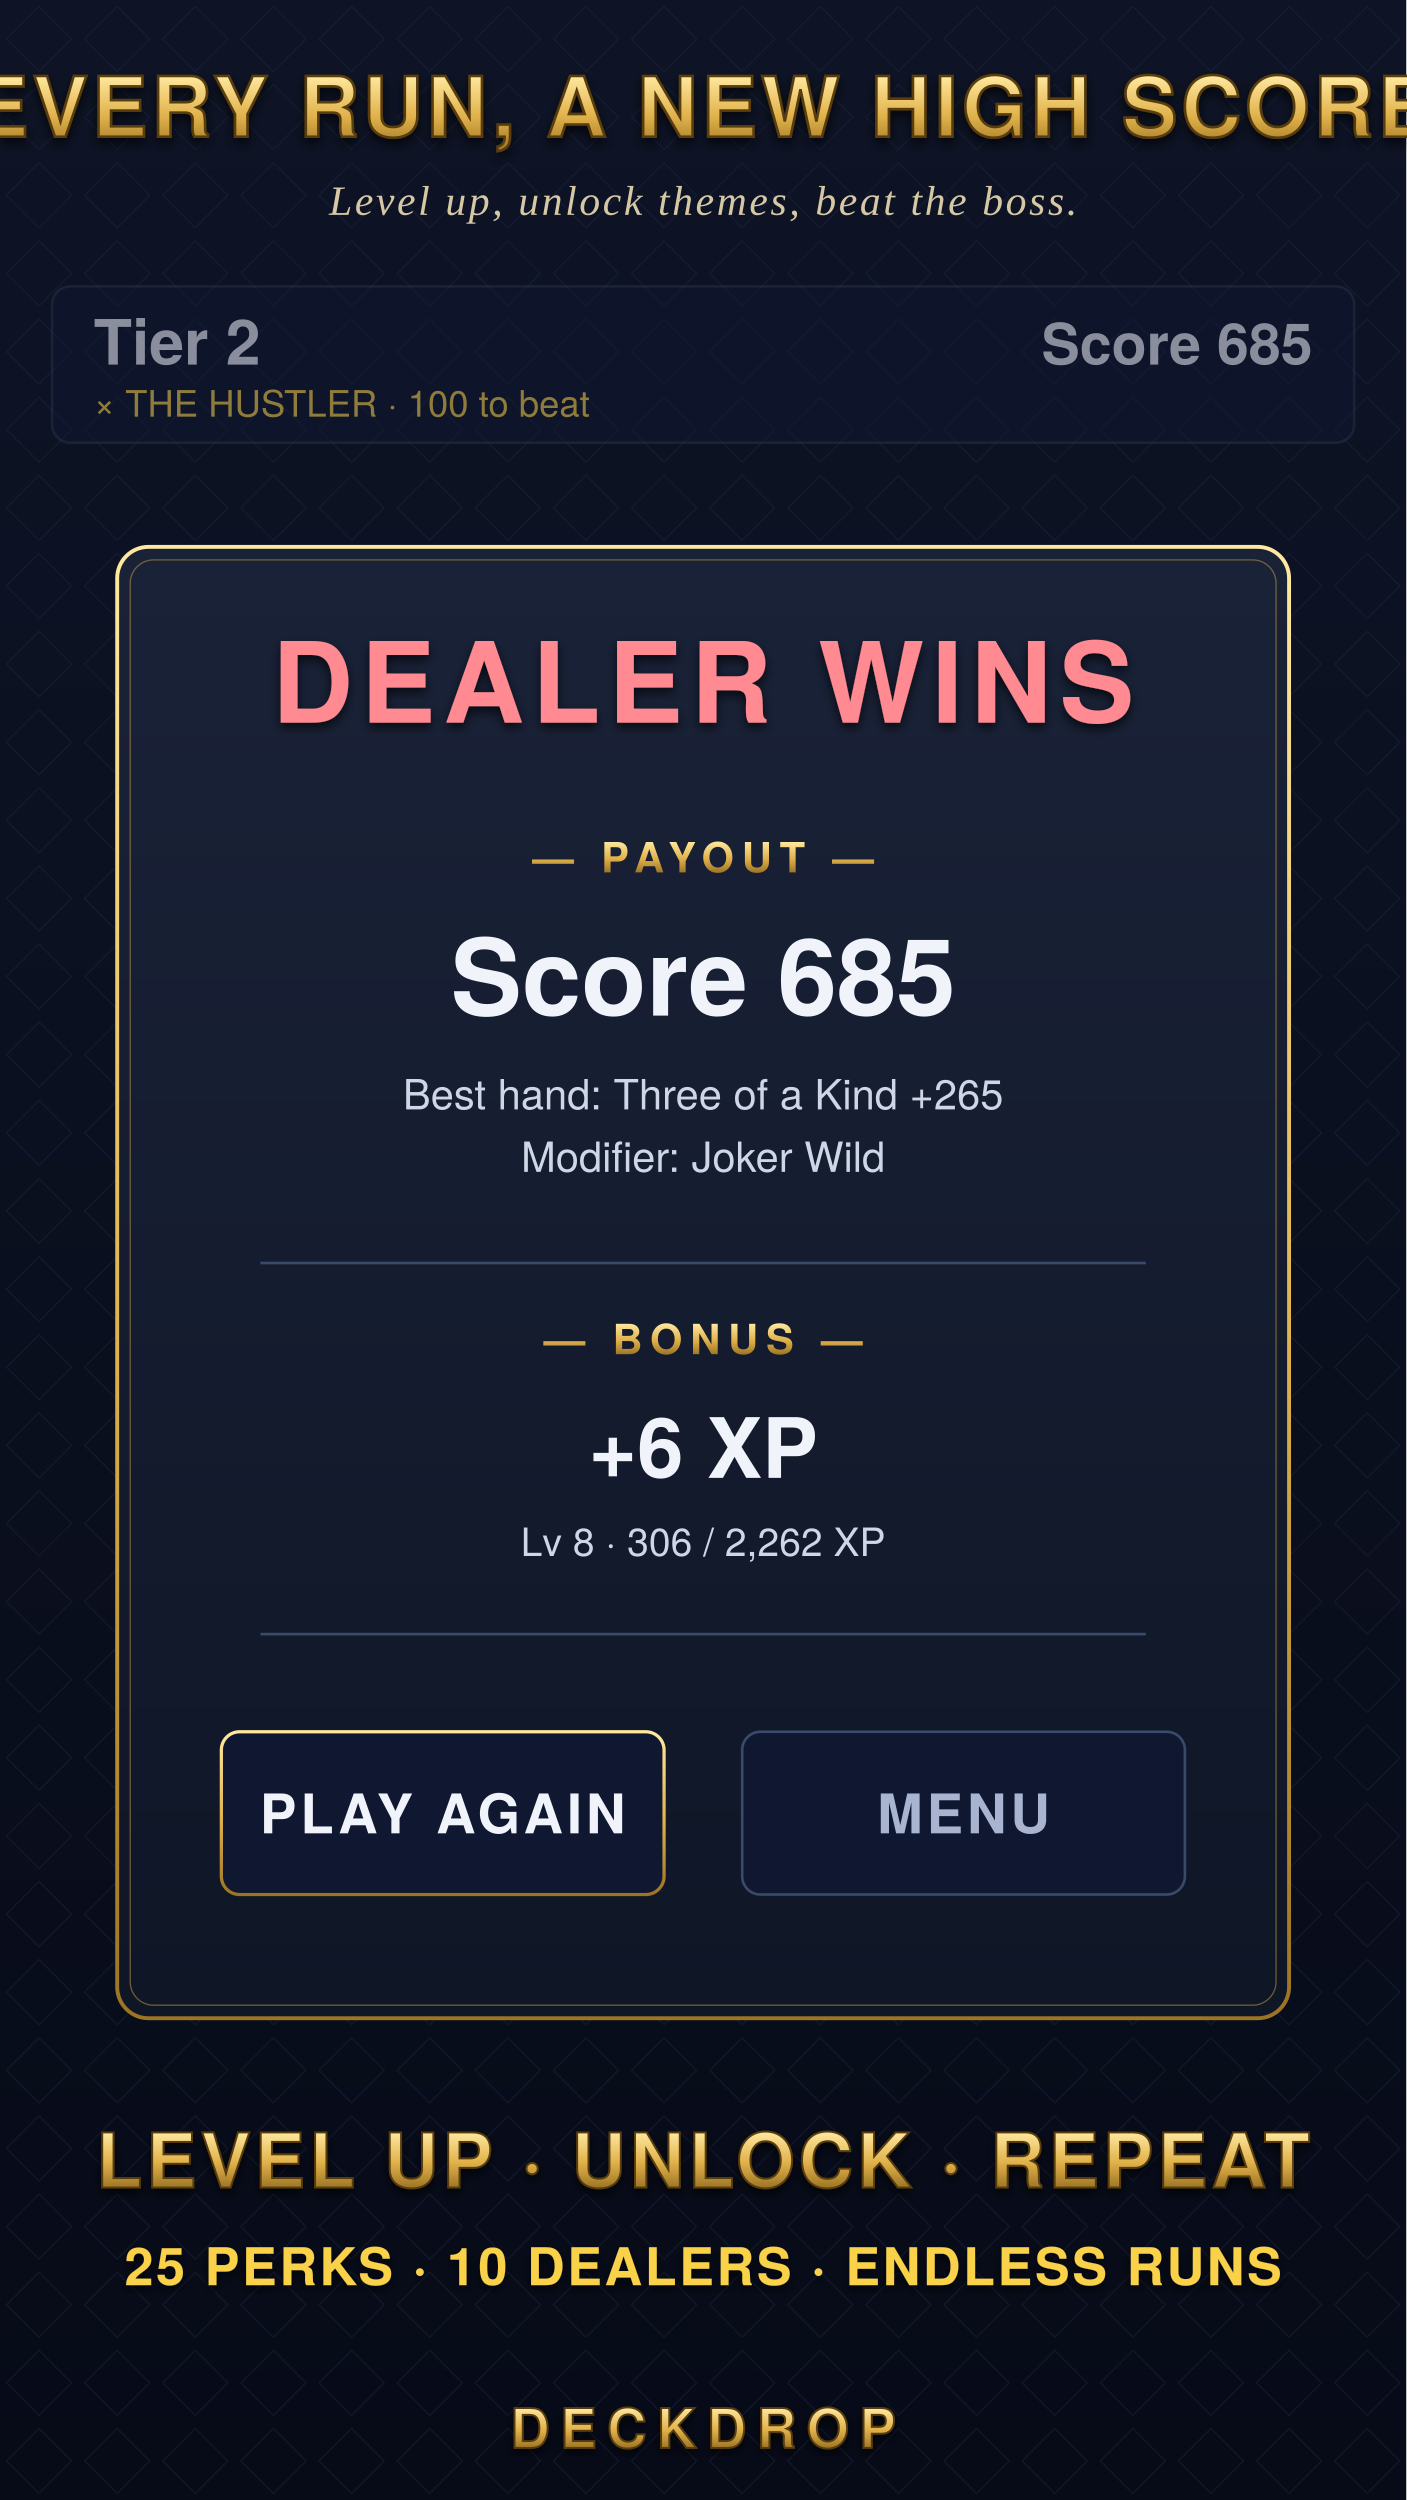
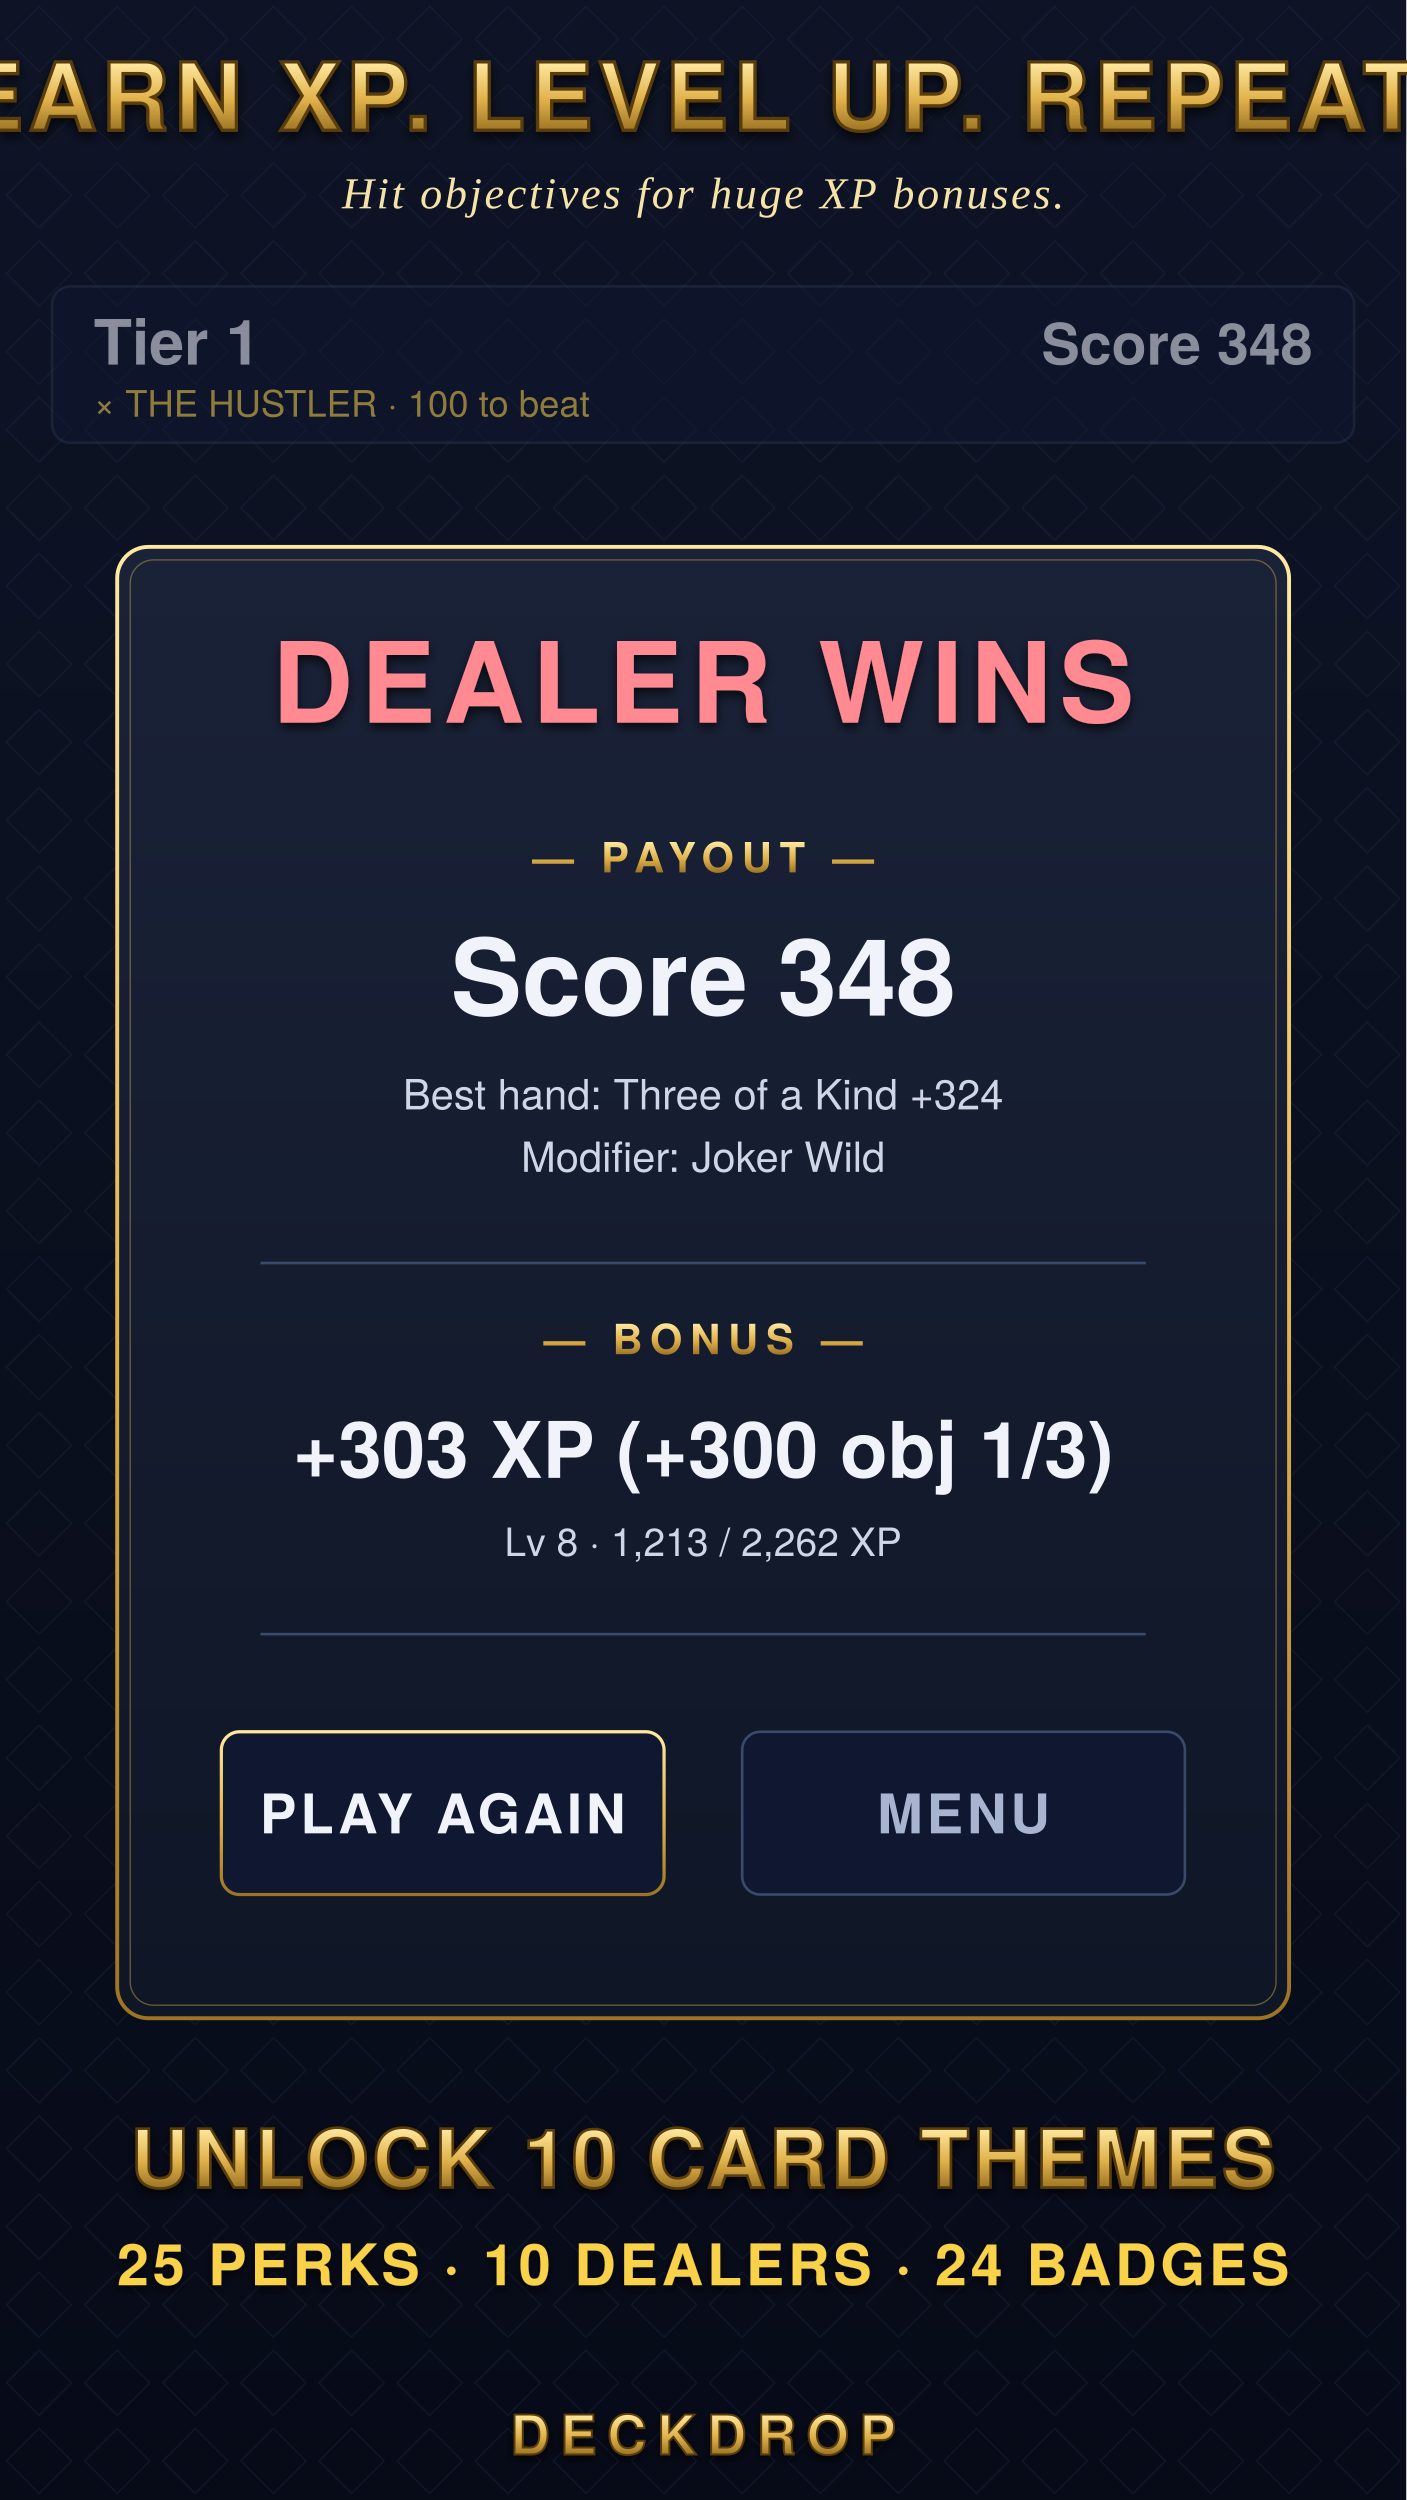
<svg xmlns="http://www.w3.org/2000/svg" viewBox="0 0 1080 1920" width="1080" height="1920">
  <defs>
    <linearGradient id="bgGrad" x1="0" y1="0" x2="0" y2="1">
      <stop offset="0%" stop-color="#0e1426" />
      <stop offset="100%" stop-color="#070b18" />
    </linearGradient>
    <linearGradient id="goldGrad" x1="0" y1="0" x2="0" y2="1">
      <stop offset="0%" stop-color="#ffe9a0" />
      <stop offset="55%" stop-color="#e0b14a" />
      <stop offset="100%" stop-color="#9c7424" />
    </linearGradient>
    <linearGradient id="panelGrad" x1="0" y1="0" x2="0" y2="1">
      <stop offset="0%" stop-color="#1a2238" />
      <stop offset="100%" stop-color="#0f1626" />
    </linearGradient>
    <pattern id="diamonds" x="0" y="0" width="60" height="60" patternUnits="userSpaceOnUse">
      <path d="M30 5 L55 30 L30 55 L5 30 Z" fill="none" stroke="#1d2843" stroke-width="0.8" />
    </pattern>
    <filter id="goldGlow" x="-20%" y="-20%" width="140%" height="140%">
      <feGaussianBlur in="SourceAlpha" stdDeviation="4" />
      <feOffset dx="0" dy="4" result="off" />
      <feComponentTransfer>
        <feFuncA type="linear" slope="0.7" />
      </feComponentTransfer>
      <feMerge>
        <feMergeNode />
        <feMergeNode in="SourceGraphic" />
      </feMerge>
    </filter>
  </defs>
  <rect width="1080" height="1920" fill="url(#bgGrad)" />
  <rect width="1080" height="1920" fill="url(#diamonds)" opacity="0.5" />
-   <text x="540" y="105" text-anchor="middle" font-family="'Helvetica Neue', 'Arial Black', sans-serif" font-weight="900" font-size="64" letter-spacing="3" fill="url(#goldGrad)" stroke="#5a3e10" stroke-width="2" filter="url(#goldGlow)">EVERY RUN, A NEW HIGH SCORE</text>
-   <text x="540" y="165" text-anchor="middle" font-family="Georgia, 'Times New Roman', serif" font-style="italic" font-size="32" letter-spacing="2" fill="#e8d8b0" opacity="0.92">Level up, unlock themes, beat the boss.</text>
+   <text x="540" y="100" text-anchor="middle" font-family="'Helvetica Neue', 'Arial Black', sans-serif" font-weight="900" font-size="72" letter-spacing="4" fill="url(#goldGrad)" stroke="#5a3e10" stroke-width="2.5" filter="url(#goldGlow)">EARN XP. LEVEL UP. REPEAT.</text>
+   <text x="540" y="160" text-anchor="middle" font-family="Georgia, 'Times New Roman', serif" font-style="italic" font-size="34" letter-spacing="2" fill="#f6e3a8">Hit objectives for huge XP bonuses.</text>
  <rect x="40" y="220" width="1000" height="120" rx="14" fill="#0f1830" opacity="0.45" stroke="#2a3550" stroke-width="2" />
-   <text x="72" y="280" font-family="'Helvetica Neue', sans-serif" font-weight="800" font-size="48" fill="#f0f3fa" opacity="0.55">Tier 2</text>
-   <text x="1008" y="280" text-anchor="end" font-family="'Helvetica Neue', sans-serif" font-weight="700" font-size="44" fill="#f0f3fa" opacity="0.55">Score 685</text>
+   <text x="72" y="280" font-family="'Helvetica Neue', sans-serif" font-weight="800" font-size="48" fill="#f0f3fa" opacity="0.55">Tier 1</text>
+   <text x="1008" y="280" text-anchor="end" font-family="'Helvetica Neue', sans-serif" font-weight="700" font-size="44" fill="#f0f3fa" opacity="0.55">Score 348</text>
  <text x="72" y="320" font-family="'Helvetica Neue', sans-serif" font-size="28" fill="#f9d24a" opacity="0.55">× THE HUSTLER · 100 to beat</text>
  <rect x="90" y="420" width="900" height="1130" rx="24" ry="24" fill="url(#panelGrad)" stroke="url(#goldGrad)" stroke-width="3" />
  <rect x="100" y="430" width="880" height="1110" rx="18" ry="18" fill="none" stroke="#c8a242" stroke-width="1" opacity="0.5" />
  <text x="540" y="555" text-anchor="middle" font-family="'Helvetica Neue', sans-serif" font-weight="900" font-size="86" letter-spacing="6" fill="#ff8a92" filter="url(#goldGlow)">DEALER WINS</text>
  <text x="540" y="670" text-anchor="middle" font-family="'Helvetica Neue', sans-serif" font-weight="700" font-size="32" letter-spacing="6" fill="url(#goldGrad)">— PAYOUT —</text>
-   <text x="540" y="780" text-anchor="middle" font-family="'Helvetica Neue', sans-serif" font-weight="700" font-size="82" fill="#f0f3fa">Score  685</text>
-   <text x="540" y="852" text-anchor="middle" font-family="'Helvetica Neue', sans-serif" font-size="32" fill="#cfd6e6">Best hand: Three of a Kind   +265</text>
+   <text x="540" y="780" text-anchor="middle" font-family="'Helvetica Neue', sans-serif" font-weight="700" font-size="82" fill="#f0f3fa">Score  348</text>
+   <text x="540" y="852" text-anchor="middle" font-family="'Helvetica Neue', sans-serif" font-size="32" fill="#cfd6e6">Best hand: Three of a Kind   +324</text>
  <text x="540" y="900" text-anchor="middle" font-family="'Helvetica Neue', sans-serif" font-size="32" fill="#cfd6e6">Modifier: Joker Wild</text>
  <line x1="200" y1="970" x2="880" y2="970" stroke="#3a4a6a" stroke-width="2" />
  <text x="540" y="1040" text-anchor="middle" font-family="'Helvetica Neue', sans-serif" font-weight="700" font-size="32" letter-spacing="6" fill="url(#goldGrad)">— BONUS —</text>
-   <text x="540" y="1135" text-anchor="middle" font-family="'Helvetica Neue', sans-serif" font-weight="700" font-size="64" fill="#f0f3fa">+6 XP</text>
-   <text x="540" y="1195" text-anchor="middle" font-family="'Helvetica Neue', sans-serif" font-size="30" fill="#cfd6e6">Lv 8 · 306 / 2,262 XP</text>
+   <text x="540" y="1135" text-anchor="middle" font-family="'Helvetica Neue', sans-serif" font-weight="700" font-size="60" fill="#f0f3fa">+303 XP  (+300 obj 1/3)</text>
+   <text x="540" y="1195" text-anchor="middle" font-family="'Helvetica Neue', sans-serif" font-size="30" fill="#cfd6e6">Lv 8 · 1,213 / 2,262 XP</text>
  <line x1="200" y1="1255" x2="880" y2="1255" stroke="#3a4a6a" stroke-width="2" />
  <g>
    <rect x="170" y="1330" width="340" height="125" rx="14" ry="14" fill="#0f1830" stroke="url(#goldGrad)" stroke-width="2.5" />
    <text x="340" y="1408" text-anchor="middle" font-family="'Helvetica Neue', sans-serif" font-weight="800" font-size="42" letter-spacing="3" fill="#f0f3fa">PLAY AGAIN</text>
    <rect x="570" y="1330" width="340" height="125" rx="14" ry="14" fill="#0f1830" stroke="#3a4a6a" stroke-width="2" />
    <text x="740" y="1408" text-anchor="middle" font-family="'Helvetica Neue', sans-serif" font-weight="800" font-size="42" letter-spacing="3" fill="#a8b4d0">MENU</text>
  </g>
  <g font-family="'Helvetica Neue', 'Arial Black', sans-serif" text-anchor="middle">
-     <text x="540" y="1680" font-weight="900" font-size="58" letter-spacing="3" fill="url(#goldGrad)" stroke="#5a3e10" stroke-width="1.5" filter="url(#goldGlow)">LEVEL UP · UNLOCK · REPEAT</text>
-     <text x="540" y="1755" font-weight="800" font-size="40" letter-spacing="2" fill="#f9d24a" filter="url(#goldGlow)">25 PERKS · 10 DEALERS · ENDLESS RUNS</text>
+     <text x="540" y="1680" font-weight="900" font-size="62" letter-spacing="3" fill="url(#goldGrad)" stroke="#5a3e10" stroke-width="2" filter="url(#goldGlow)">UNLOCK 10 CARD THEMES</text>
+     <text x="540" y="1755" font-weight="800" font-size="44" letter-spacing="3" fill="#f9d24a" filter="url(#goldGlow)">25 PERKS · 10 DEALERS · 24 BADGES</text>
  </g>
-   <text x="540" y="1880" text-anchor="middle" font-family="'Helvetica Neue', 'Arial Black', sans-serif" font-weight="900" font-size="42" letter-spacing="8" fill="url(#goldGrad)" stroke="#5a3e10" stroke-width="1.5" filter="url(#goldGlow)">DECKDROP</text>
+   <text x="540" y="1885" text-anchor="middle" font-family="'Helvetica Neue', 'Arial Black', sans-serif" font-weight="900" font-size="42" letter-spacing="8" fill="url(#goldGrad)" stroke="#5a3e10" stroke-width="1.5" filter="url(#goldGlow)">DECKDROP</text>
</svg>
